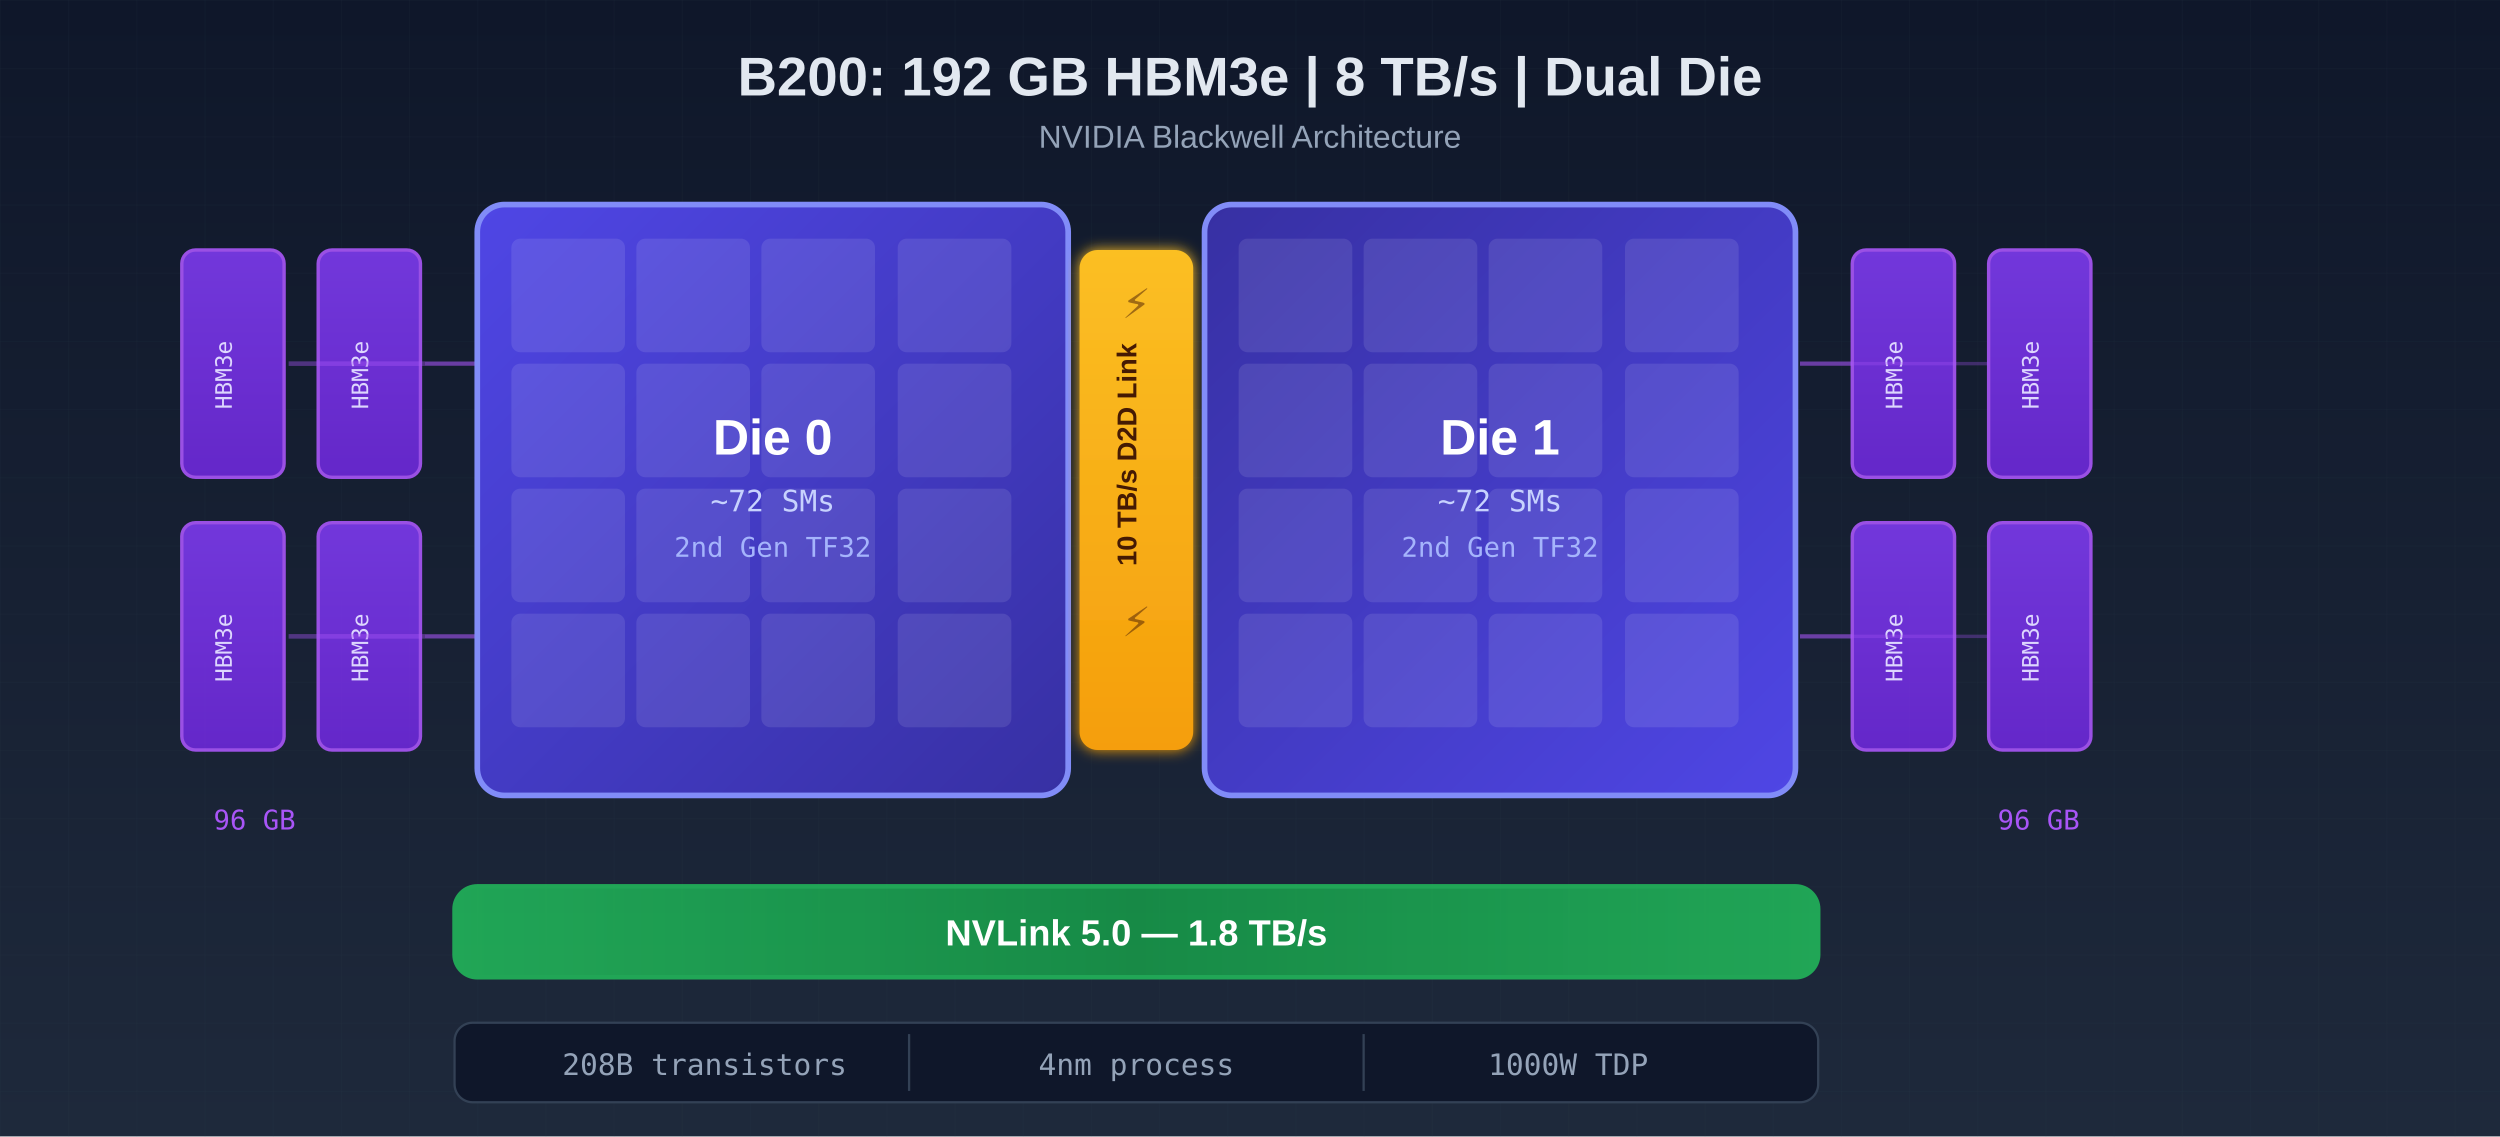
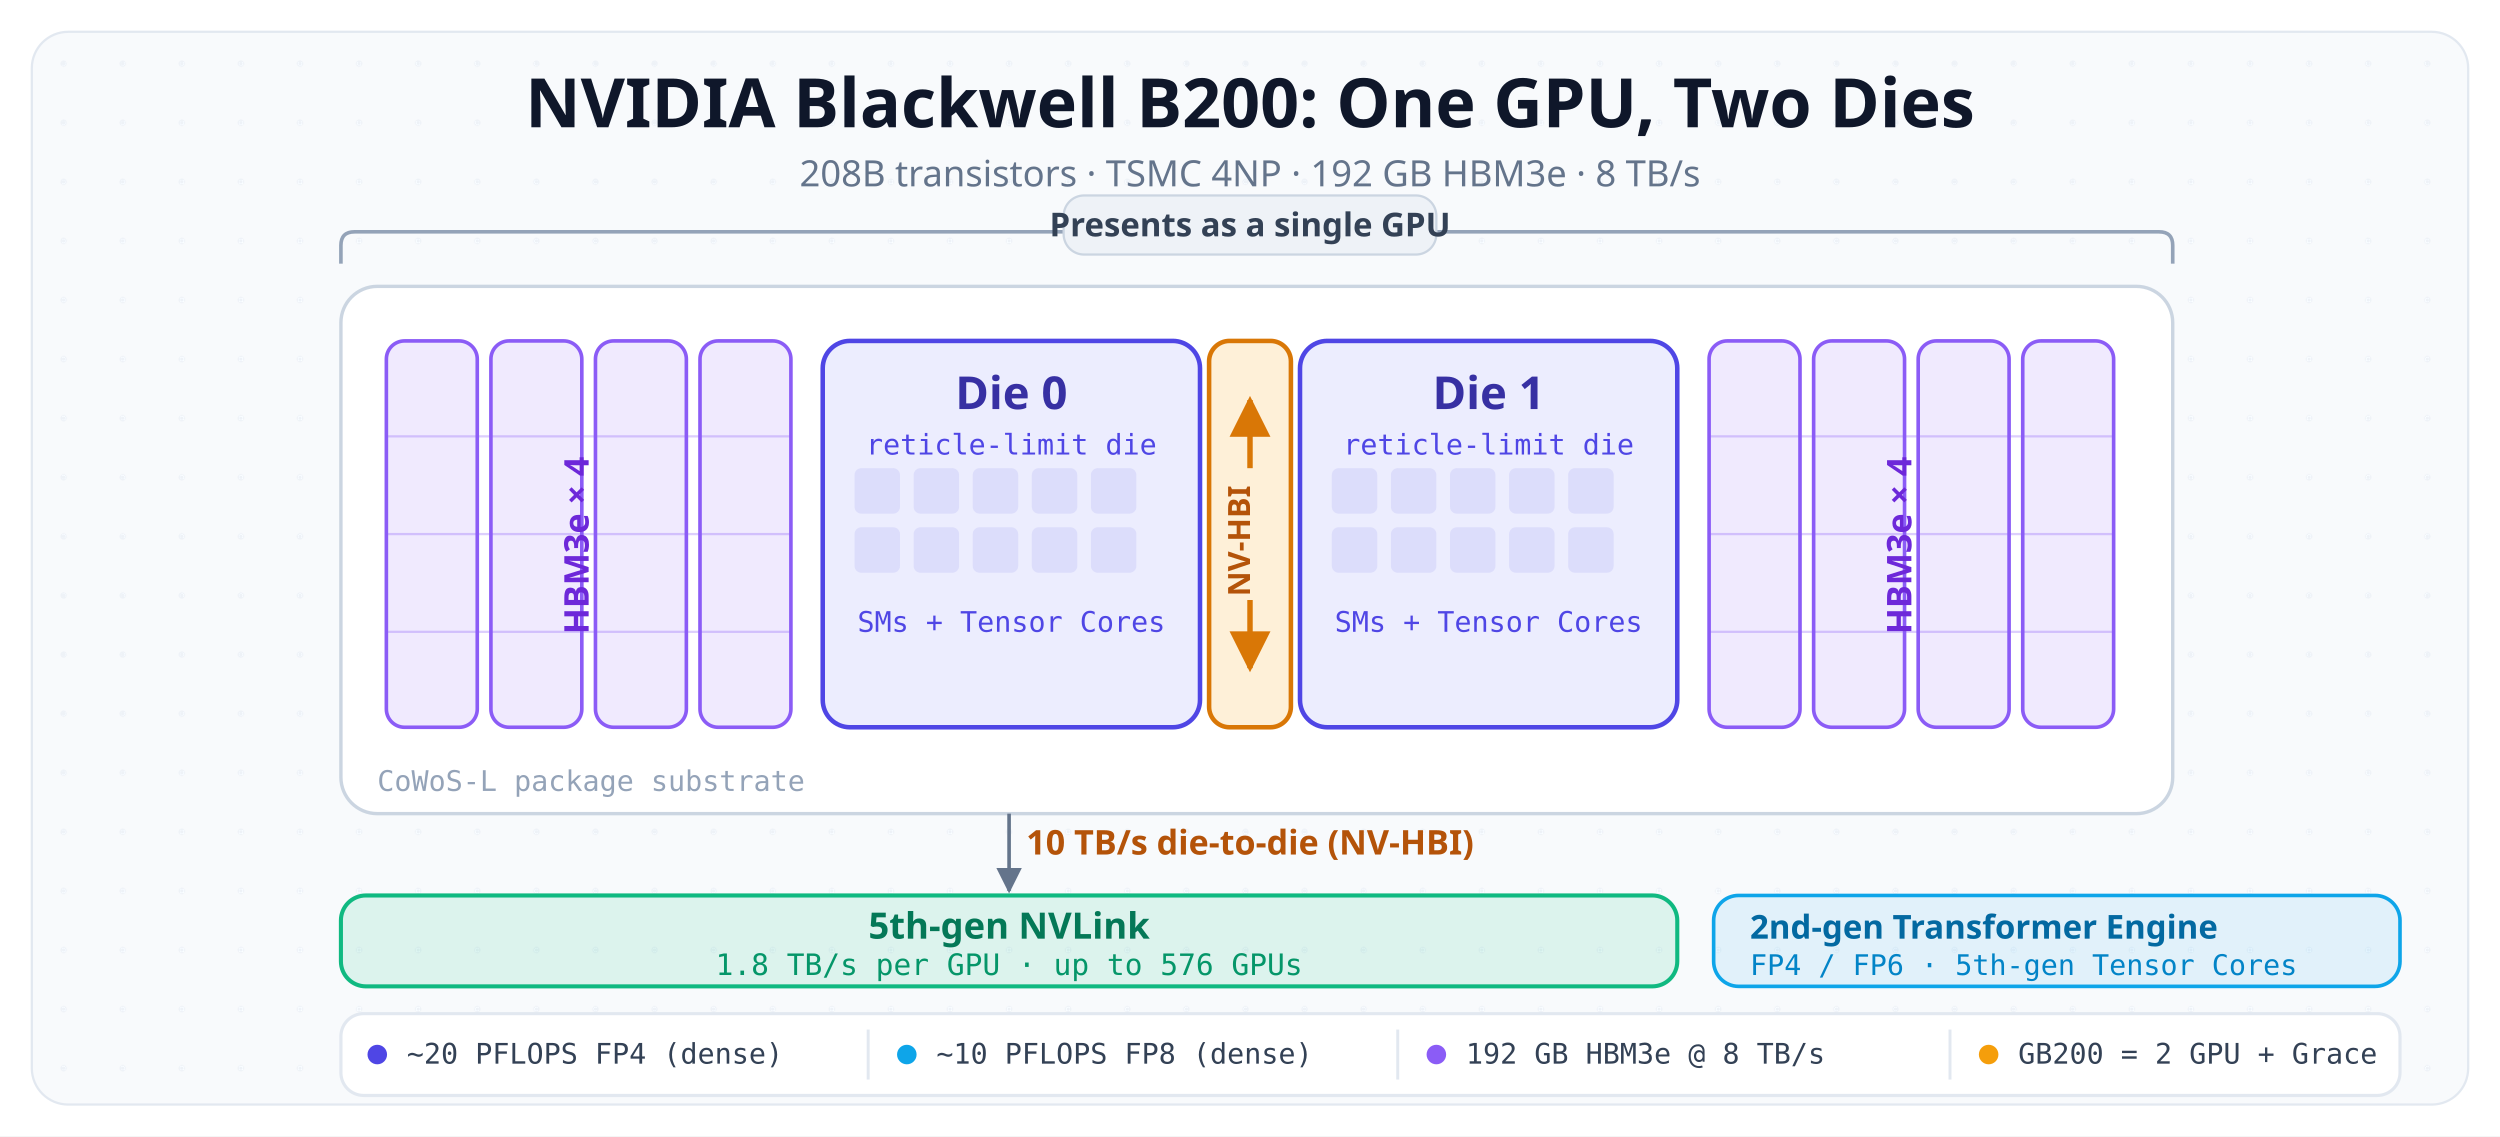
- <svg xmlns="http://www.w3.org/2000/svg" viewBox="0 0 1100 500">
+ <svg xmlns="http://www.w3.org/2000/svg" width="1100" height="500" viewBox="0 0 1100 500" font-family="'Montserrat', 'Segoe UI', system-ui, sans-serif">
  <defs>
-     <linearGradient id="bg-bw" x1="0" y1="0" x2="0" y2="1">
-       <stop offset="0%" stop-color="#0f172a" />
-       <stop offset="100%" stop-color="#1e293b" />
-     </linearGradient>
-     <linearGradient id="dieGrad0" x1="0" y1="0" x2="1" y2="1">
-       <stop offset="0%" stop-color="#4f46e5" />
-       <stop offset="100%" stop-color="#3730a3" />
-     </linearGradient>
-     <linearGradient id="dieGrad1" x1="0" y1="0" x2="1" y2="1">
-       <stop offset="0%" stop-color="#3730a3" />
-       <stop offset="100%" stop-color="#4f46e5" />
-     </linearGradient>
-     <linearGradient id="d2dGrad" x1="0" y1="0" x2="0" y2="1">
-       <stop offset="0%" stop-color="#fbbf24" />
-       <stop offset="100%" stop-color="#f59e0b" />
-     </linearGradient>
-     <linearGradient id="hbmGradBw" x1="0" y1="0" x2="0" y2="1">
-       <stop offset="0%" stop-color="#7c3aed" />
-       <stop offset="100%" stop-color="#6d28d9" />
-     </linearGradient>
-     <linearGradient id="nvlinkGrad" x1="0" y1="0" x2="1" y2="0">
-       <stop offset="0%" stop-color="#22c55e" />
-       <stop offset="50%" stop-color="#16a34a" />
-       <stop offset="100%" stop-color="#22c55e" />
-     </linearGradient>
-     <pattern id="techGrid" patternUnits="userSpaceOnUse" width="30" height="30">
-       <line x1="0" y1="0" x2="30" y2="0" stroke="#334155" stroke-width="0.5" opacity="0.15" />
-       <line x1="0" y1="0" x2="0" y2="30" stroke="#334155" stroke-width="0.5" opacity="0.15" />
+     <marker id="arrowSlate" viewBox="0 0 10 10" refX="9" refY="5" markerWidth="7" markerHeight="7" orient="auto-start-reverse">
+       <path d="M0,0 L10,5 L0,10 z" fill="#64748B" />
+     </marker>
+     <marker id="arrowD2D" viewBox="0 0 10 10" refX="9" refY="5" markerWidth="7.5" markerHeight="7.5" orient="auto-start-reverse">
+       <path d="M0,0 L10,5 L0,10 z" fill="#D97706" />
+     </marker>
+     <pattern id="dots" width="26" height="26" patternUnits="userSpaceOnUse">
+       <circle cx="2" cy="2" r="1.4" fill="#EEF2F7" />
    </pattern>
-     <filter id="glowBw">
-       <feGaussianBlur stdDeviation="3" result="blur" />
-       <feMerge>
-         <feMergeNode in="blur" />
-         <feMergeNode in="SourceGraphic" />
-       </feMerge>
-     </filter>
  </defs>
-   <rect width="1100" height="500" fill="url(#bg-bw)" />
-   <rect width="1100" height="500" fill="url(#techGrid)" />
-   <text x="550" y="42" text-anchor="middle" font-family="'Segoe UI', Arial, sans-serif" font-size="24" font-weight="bold" fill="#e2e8f0">B200: 192 GB HBM3e | 8 TB/s | Dual Die</text>
-   <text x="550" y="65" text-anchor="middle" font-family="'Segoe UI', Arial, sans-serif" font-size="14" fill="#94a3b8">NVIDIA Blackwell Architecture</text>
+   <rect x="0" y="0" width="1100" height="500" fill="#FFFFFF" />
+   <rect x="14" y="14" width="1072" height="472" rx="16" fill="#F8FAFC" stroke="#E2E8F0" stroke-width="1" />
+   <rect x="14" y="14" width="1072" height="472" rx="16" fill="url(#dots)" />
+   <text x="550" y="56" text-anchor="middle" font-size="30" font-weight="700" fill="#0F172A">NVIDIA Blackwell B200: One GPU, Two Dies</text>
+   <text x="550" y="82" text-anchor="middle" font-size="16" fill="#64748B">208B transistors · TSMC 4NP · 192 GB HBM3e · 8 TB/s</text>
+   <path d="M 150 116 L 150 108 Q 150 102 156 102 L 547 102 Q 553 102 553 96 L 553 96 Q 553 102 559 102 L 950 102 Q 956 102 956 108 L 956 116" fill="none" stroke="#94A3B8" stroke-width="1.6" />
+   <rect x="468" y="86" width="164" height="26" rx="9" fill="#EEF2F7" stroke="#CBD5E1" stroke-width="1" />
+   <text x="550" y="104" text-anchor="middle" font-size="14.5" font-weight="600" fill="#334155">Presents as a single GPU</text>
+   <rect x="150" y="126" width="806" height="232" rx="16" fill="#FFFFFF" stroke="#CBD5E1" stroke-width="1.5" />
+   <text x="166" y="348" font-size="12.5" font-family="'JetBrains Mono','SFMono-Regular',monospace" fill="#94A3B8">CoWoS-L package substrate</text>
  <g>
-     <rect x="80" y="110" width="45" height="100" rx="6" fill="url(#hbmGradBw)" stroke="#a855f7" stroke-width="1.5" opacity="0.9" />
-     <rect x="80" y="230" width="45" height="100" rx="6" fill="url(#hbmGradBw)" stroke="#a855f7" stroke-width="1.5" opacity="0.9" />
-     <rect x="140" y="110" width="45" height="100" rx="6" fill="url(#hbmGradBw)" stroke="#a855f7" stroke-width="1.5" opacity="0.9" />
-     <rect x="140" y="230" width="45" height="100" rx="6" fill="url(#hbmGradBw)" stroke="#a855f7" stroke-width="1.5" opacity="0.9" />
-     <text x="102" y="165" text-anchor="middle" font-family="monospace" font-size="10" fill="#ddd6fe" transform="rotate(-90, 102, 165)">HBM3e</text>
-     <text x="102" y="285" text-anchor="middle" font-family="monospace" font-size="10" fill="#ddd6fe" transform="rotate(-90, 102, 285)">HBM3e</text>
-     <text x="162" y="165" text-anchor="middle" font-family="monospace" font-size="10" fill="#ddd6fe" transform="rotate(-90, 162, 165)">HBM3e</text>
-     <text x="162" y="285" text-anchor="middle" font-family="monospace" font-size="10" fill="#ddd6fe" transform="rotate(-90, 162, 285)">HBM3e</text>
-     <line x1="127" y1="160" x2="210" y2="160" stroke="#a855f7" stroke-width="2" opacity="0.4" />
-     <line x1="127" y1="280" x2="210" y2="280" stroke="#a855f7" stroke-width="2" opacity="0.4" />
-     <line x1="187" y1="160" x2="210" y2="160" stroke="#a855f7" stroke-width="1.5" opacity="0.3" />
-     <line x1="187" y1="280" x2="210" y2="280" stroke="#a855f7" stroke-width="1.5" opacity="0.3" />
+     <rect x="170" y="150" width="40" height="170" rx="8" fill="#8B5CF6" fill-opacity="0.13" stroke="#8B5CF6" stroke-width="1.6" />
+     <rect x="216" y="150" width="40" height="170" rx="8" fill="#8B5CF6" fill-opacity="0.13" stroke="#8B5CF6" stroke-width="1.6" />
+     <rect x="262" y="150" width="40" height="170" rx="8" fill="#8B5CF6" fill-opacity="0.13" stroke="#8B5CF6" stroke-width="1.6" />
+     <rect x="308" y="150" width="40" height="170" rx="8" fill="#8B5CF6" fill-opacity="0.13" stroke="#8B5CF6" stroke-width="1.6" />
+     <g stroke="#8B5CF6" stroke-opacity="0.30" stroke-width="1">
+       <line x1="170" y1="192" x2="348" y2="192" />
+       <line x1="170" y1="235" x2="348" y2="235" />
+       <line x1="170" y1="278" x2="348" y2="278" />
+     </g>
+     <text x="259" y="240" text-anchor="middle" font-size="15" font-weight="700" fill="#6D28D9" transform="rotate(-90 259 240)">HBM3e × 4</text>
  </g>
-   <rect x="210" y="90" width="260" height="260" rx="12" fill="url(#dieGrad0)" stroke="#818cf8" stroke-width="2.5" />
-   <g opacity="0.1">
-     <rect x="225" y="105" width="50" height="50" rx="4" fill="white" />
-     <rect x="280" y="105" width="50" height="50" rx="4" fill="white" />
-     <rect x="335" y="105" width="50" height="50" rx="4" fill="white" />
-     <rect x="395" y="105" width="50" height="50" rx="4" fill="white" />
-     <rect x="225" y="160" width="50" height="50" rx="4" fill="white" />
-     <rect x="280" y="160" width="50" height="50" rx="4" fill="white" />
-     <rect x="335" y="160" width="50" height="50" rx="4" fill="white" />
-     <rect x="395" y="160" width="50" height="50" rx="4" fill="white" />
-     <rect x="225" y="215" width="50" height="50" rx="4" fill="white" />
-     <rect x="280" y="215" width="50" height="50" rx="4" fill="white" />
-     <rect x="335" y="215" width="50" height="50" rx="4" fill="white" />
-     <rect x="395" y="215" width="50" height="50" rx="4" fill="white" />
-     <rect x="225" y="270" width="50" height="50" rx="4" fill="white" />
-     <rect x="280" y="270" width="50" height="50" rx="4" fill="white" />
-     <rect x="335" y="270" width="50" height="50" rx="4" fill="white" />
-     <rect x="395" y="270" width="50" height="50" rx="4" fill="white" />
+   <rect x="362" y="150" width="166" height="170" rx="12" fill="#6366F1" fill-opacity="0.12" stroke="#4F46E5" stroke-width="2" />
+   <g fill="#4F46E5" fill-opacity="0.10">
+     <rect x="376" y="206" width="20" height="20" rx="3" />
+     <rect x="402" y="206" width="20" height="20" rx="3" />
+     <rect x="428" y="206" width="20" height="20" rx="3" />
+     <rect x="454" y="206" width="20" height="20" rx="3" />
+     <rect x="480" y="206" width="20" height="20" rx="3" />
+     <rect x="376" y="232" width="20" height="20" rx="3" />
+     <rect x="402" y="232" width="20" height="20" rx="3" />
+     <rect x="428" y="232" width="20" height="20" rx="3" />
+     <rect x="454" y="232" width="20" height="20" rx="3" />
+     <rect x="480" y="232" width="20" height="20" rx="3" />
  </g>
-   <text x="340" y="200" text-anchor="middle" font-family="'Segoe UI', Arial, sans-serif" font-size="22" font-weight="bold" fill="white">Die 0</text>
-   <text x="340" y="225" text-anchor="middle" font-family="monospace" font-size="13" fill="#c7d2fe">~72 SMs</text>
-   <text x="340" y="245" text-anchor="middle" font-family="monospace" font-size="12" fill="#a5b4fc">2nd Gen TF32</text>
-   <rect x="475" y="110" width="50" height="220" rx="8" fill="url(#d2dGrad)" filter="url(#glowBw)" />
-   <text x="500" y="200" text-anchor="middle" font-family="'Segoe UI', Arial, sans-serif" font-size="12" font-weight="bold" fill="#451a03" transform="rotate(-90, 500, 200)">10 TB/s D2D Link</text>
-   <text x="500" y="140" text-anchor="middle" font-family="Arial" font-size="18" fill="#451a03" opacity="0.5">⚡</text>
-   <text x="500" y="280" text-anchor="middle" font-family="Arial" font-size="18" fill="#451a03" opacity="0.5">⚡</text>
-   <rect x="530" y="90" width="260" height="260" rx="12" fill="url(#dieGrad1)" stroke="#818cf8" stroke-width="2.5" />
-   <g opacity="0.1">
-     <rect x="545" y="105" width="50" height="50" rx="4" fill="white" />
-     <rect x="600" y="105" width="50" height="50" rx="4" fill="white" />
-     <rect x="655" y="105" width="50" height="50" rx="4" fill="white" />
-     <rect x="715" y="105" width="50" height="50" rx="4" fill="white" />
-     <rect x="545" y="160" width="50" height="50" rx="4" fill="white" />
-     <rect x="600" y="160" width="50" height="50" rx="4" fill="white" />
-     <rect x="655" y="160" width="50" height="50" rx="4" fill="white" />
-     <rect x="715" y="160" width="50" height="50" rx="4" fill="white" />
-     <rect x="545" y="215" width="50" height="50" rx="4" fill="white" />
-     <rect x="600" y="215" width="50" height="50" rx="4" fill="white" />
-     <rect x="655" y="215" width="50" height="50" rx="4" fill="white" />
-     <rect x="715" y="215" width="50" height="50" rx="4" fill="white" />
-     <rect x="545" y="270" width="50" height="50" rx="4" fill="white" />
-     <rect x="600" y="270" width="50" height="50" rx="4" fill="white" />
-     <rect x="655" y="270" width="50" height="50" rx="4" fill="white" />
-     <rect x="715" y="270" width="50" height="50" rx="4" fill="white" />
+   <text x="445" y="180" text-anchor="middle" font-size="20" font-weight="700" fill="#3730A3">Die 0</text>
+   <text x="445" y="200" text-anchor="middle" font-size="12.5" font-family="'JetBrains Mono','SFMono-Regular',monospace" fill="#4F46E5">reticle-limit die</text>
+   <text x="445" y="278" text-anchor="middle" font-size="12.5" font-family="'JetBrains Mono','SFMono-Regular',monospace" fill="#4F46E5">SMs + Tensor Cores</text>
+   <rect x="532" y="150" width="36" height="170" rx="9" fill="#F59E0B" fill-opacity="0.16" stroke="#D97706" stroke-width="2" />
+   <line x1="550" y1="206" x2="550" y2="176" stroke="#D97706" stroke-width="2.4" marker-end="url(#arrowD2D)" />
+   <line x1="550" y1="264" x2="550" y2="294" stroke="#D97706" stroke-width="2.4" marker-end="url(#arrowD2D)" />
+   <text x="550" y="238" text-anchor="middle" font-size="13.5" font-weight="700" fill="#B45309" transform="rotate(-90 550 238)">NV-HBI</text>
+   <rect x="572" y="150" width="166" height="170" rx="12" fill="#6366F1" fill-opacity="0.12" stroke="#4F46E5" stroke-width="2" />
+   <g fill="#4F46E5" fill-opacity="0.10">
+     <rect x="586" y="206" width="20" height="20" rx="3" />
+     <rect x="612" y="206" width="20" height="20" rx="3" />
+     <rect x="638" y="206" width="20" height="20" rx="3" />
+     <rect x="664" y="206" width="20" height="20" rx="3" />
+     <rect x="690" y="206" width="20" height="20" rx="3" />
+     <rect x="586" y="232" width="20" height="20" rx="3" />
+     <rect x="612" y="232" width="20" height="20" rx="3" />
+     <rect x="638" y="232" width="20" height="20" rx="3" />
+     <rect x="664" y="232" width="20" height="20" rx="3" />
+     <rect x="690" y="232" width="20" height="20" rx="3" />
  </g>
-   <text x="660" y="200" text-anchor="middle" font-family="'Segoe UI', Arial, sans-serif" font-size="22" font-weight="bold" fill="white">Die 1</text>
-   <text x="660" y="225" text-anchor="middle" font-family="monospace" font-size="13" fill="#c7d2fe">~72 SMs</text>
-   <text x="660" y="245" text-anchor="middle" font-family="monospace" font-size="12" fill="#a5b4fc">2nd Gen TF32</text>
+   <text x="655" y="180" text-anchor="middle" font-size="20" font-weight="700" fill="#3730A3">Die 1</text>
+   <text x="655" y="200" text-anchor="middle" font-size="12.5" font-family="'JetBrains Mono','SFMono-Regular',monospace" fill="#4F46E5">reticle-limit die</text>
+   <text x="655" y="278" text-anchor="middle" font-size="12.5" font-family="'JetBrains Mono','SFMono-Regular',monospace" fill="#4F46E5">SMs + Tensor Cores</text>
  <g>
-     <rect x="815" y="110" width="45" height="100" rx="6" fill="url(#hbmGradBw)" stroke="#a855f7" stroke-width="1.5" opacity="0.9" />
-     <rect x="815" y="230" width="45" height="100" rx="6" fill="url(#hbmGradBw)" stroke="#a855f7" stroke-width="1.5" opacity="0.9" />
-     <rect x="875" y="110" width="45" height="100" rx="6" fill="url(#hbmGradBw)" stroke="#a855f7" stroke-width="1.5" opacity="0.9" />
-     <rect x="875" y="230" width="45" height="100" rx="6" fill="url(#hbmGradBw)" stroke="#a855f7" stroke-width="1.5" opacity="0.9" />
-     <text x="837" y="165" text-anchor="middle" font-family="monospace" font-size="10" fill="#ddd6fe" transform="rotate(-90, 837, 165)">HBM3e</text>
-     <text x="837" y="285" text-anchor="middle" font-family="monospace" font-size="10" fill="#ddd6fe" transform="rotate(-90, 837, 285)">HBM3e</text>
-     <text x="897" y="165" text-anchor="middle" font-family="monospace" font-size="10" fill="#ddd6fe" transform="rotate(-90, 897, 165)">HBM3e</text>
-     <text x="897" y="285" text-anchor="middle" font-family="monospace" font-size="10" fill="#ddd6fe" transform="rotate(-90, 897, 285)">HBM3e</text>
-     <line x1="815" y1="160" x2="792" y2="160" stroke="#a855f7" stroke-width="2" opacity="0.4" />
-     <line x1="815" y1="280" x2="792" y2="280" stroke="#a855f7" stroke-width="2" opacity="0.4" />
-     <line x1="875" y1="160" x2="792" y2="160" stroke="#a855f7" stroke-width="1.5" opacity="0.3" />
-     <line x1="875" y1="280" x2="792" y2="280" stroke="#a855f7" stroke-width="1.5" opacity="0.3" />
+     <rect x="752" y="150" width="40" height="170" rx="8" fill="#8B5CF6" fill-opacity="0.13" stroke="#8B5CF6" stroke-width="1.6" />
+     <rect x="798" y="150" width="40" height="170" rx="8" fill="#8B5CF6" fill-opacity="0.13" stroke="#8B5CF6" stroke-width="1.6" />
+     <rect x="844" y="150" width="40" height="170" rx="8" fill="#8B5CF6" fill-opacity="0.13" stroke="#8B5CF6" stroke-width="1.6" />
+     <rect x="890" y="150" width="40" height="170" rx="8" fill="#8B5CF6" fill-opacity="0.13" stroke="#8B5CF6" stroke-width="1.6" />
+     <g stroke="#8B5CF6" stroke-opacity="0.30" stroke-width="1">
+       <line x1="752" y1="192" x2="930" y2="192" />
+       <line x1="752" y1="235" x2="930" y2="235" />
+       <line x1="752" y1="278" x2="930" y2="278" />
+     </g>
+     <text x="841" y="240" text-anchor="middle" font-size="15" font-weight="700" fill="#6D28D9" transform="rotate(-90 841 240)">HBM3e × 4</text>
  </g>
-   <text x="112" y="365" text-anchor="middle" font-family="monospace" font-size="12" fill="#a855f7">96 GB</text>
-   <text x="897" y="365" text-anchor="middle" font-family="monospace" font-size="12" fill="#a855f7">96 GB</text>
-   <rect x="200" y="390" width="600" height="40" rx="10" fill="url(#nvlinkGrad)" opacity="0.8" stroke="#22c55e" stroke-width="2" />
-   <text x="500" y="416" text-anchor="middle" font-family="'Segoe UI', Arial, sans-serif" font-size="16" font-weight="bold" fill="white">NVLink 5.0 — 1.8 TB/s</text>
-   <rect x="200" y="450" width="600" height="35" rx="8" fill="#0f172a" stroke="#334155" stroke-width="1" />
-   <text x="310" y="473" text-anchor="middle" font-family="monospace" font-size="13" fill="#94a3b8">208B transistors</text>
-   <text x="500" y="473" text-anchor="middle" font-family="monospace" font-size="13" fill="#94a3b8">4nm process</text>
-   <text x="690" y="473" text-anchor="middle" font-family="monospace" font-size="13" fill="#94a3b8">1000W TDP</text>
-   <line x1="400" y1="455" x2="400" y2="480" stroke="#334155" stroke-width="1" />
-   <line x1="600" y1="455" x2="600" y2="480" stroke="#334155" stroke-width="1" />
+   <text x="550" y="376" text-anchor="middle" font-size="15" font-weight="700" fill="#B45309">10 TB/s die-to-die (NV-HBI)</text>
+   <rect x="150" y="394" width="588" height="40" rx="11" fill="#10B981" fill-opacity="0.12" stroke="#10B981" stroke-width="1.8" />
+   <text x="444" y="413" text-anchor="middle" font-size="16" font-weight="700" fill="#047857">5th-gen NVLink</text>
+   <text x="444" y="429" text-anchor="middle" font-size="13" font-family="'JetBrains Mono','SFMono-Regular',monospace" fill="#059669">1.8 TB/s per GPU · up to 576 GPUs</text>
+   <line x1="444" y1="358" x2="444" y2="392" stroke="#64748B" stroke-width="1.6" marker-end="url(#arrowSlate)" />
+   <rect x="754" y="394" width="302" height="40" rx="11" fill="#0EA5E9" fill-opacity="0.10" stroke="#0EA5E9" stroke-width="1.6" />
+   <text x="770" y="413" font-size="14.5" font-weight="700" fill="#0369A1">2nd-gen Transformer Engine</text>
+   <text x="770" y="429" font-size="12.5" font-family="'JetBrains Mono','SFMono-Regular',monospace" fill="#0284C7">FP4 / FP6 · 5th-gen Tensor Cores</text>
+   <rect x="150" y="446" width="906" height="36" rx="10" fill="#FFFFFF" stroke="#E2E8F0" stroke-width="1.4" />
+   <g font-family="'JetBrains Mono','SFMono-Regular',monospace" font-size="12.5">
+     <circle cx="166" cy="464" r="4.3" fill="#4F46E5" />
+     <text x="179" y="468" fill="#334155">~20 PFLOPS FP4 (dense)</text>
+     <line x1="382" y1="453" x2="382" y2="475" stroke="#E2E8F0" stroke-width="1.3" />
+     <circle cx="399" cy="464" r="4.3" fill="#0EA5E9" />
+     <text x="412" y="468" fill="#334155">~10 PFLOPS FP8 (dense)</text>
+     <line x1="615" y1="453" x2="615" y2="475" stroke="#E2E8F0" stroke-width="1.3" />
+     <circle cx="632" cy="464" r="4.3" fill="#8B5CF6" />
+     <text x="645" y="468" fill="#334155">192 GB HBM3e @ 8 TB/s</text>
+     <line x1="858" y1="453" x2="858" y2="475" stroke="#E2E8F0" stroke-width="1.3" />
+     <circle cx="875" cy="464" r="4.3" fill="#F59E0B" />
+     <text x="888" y="468" fill="#334155">GB200 = 2 GPU + Grace</text>
+   </g>
</svg>
